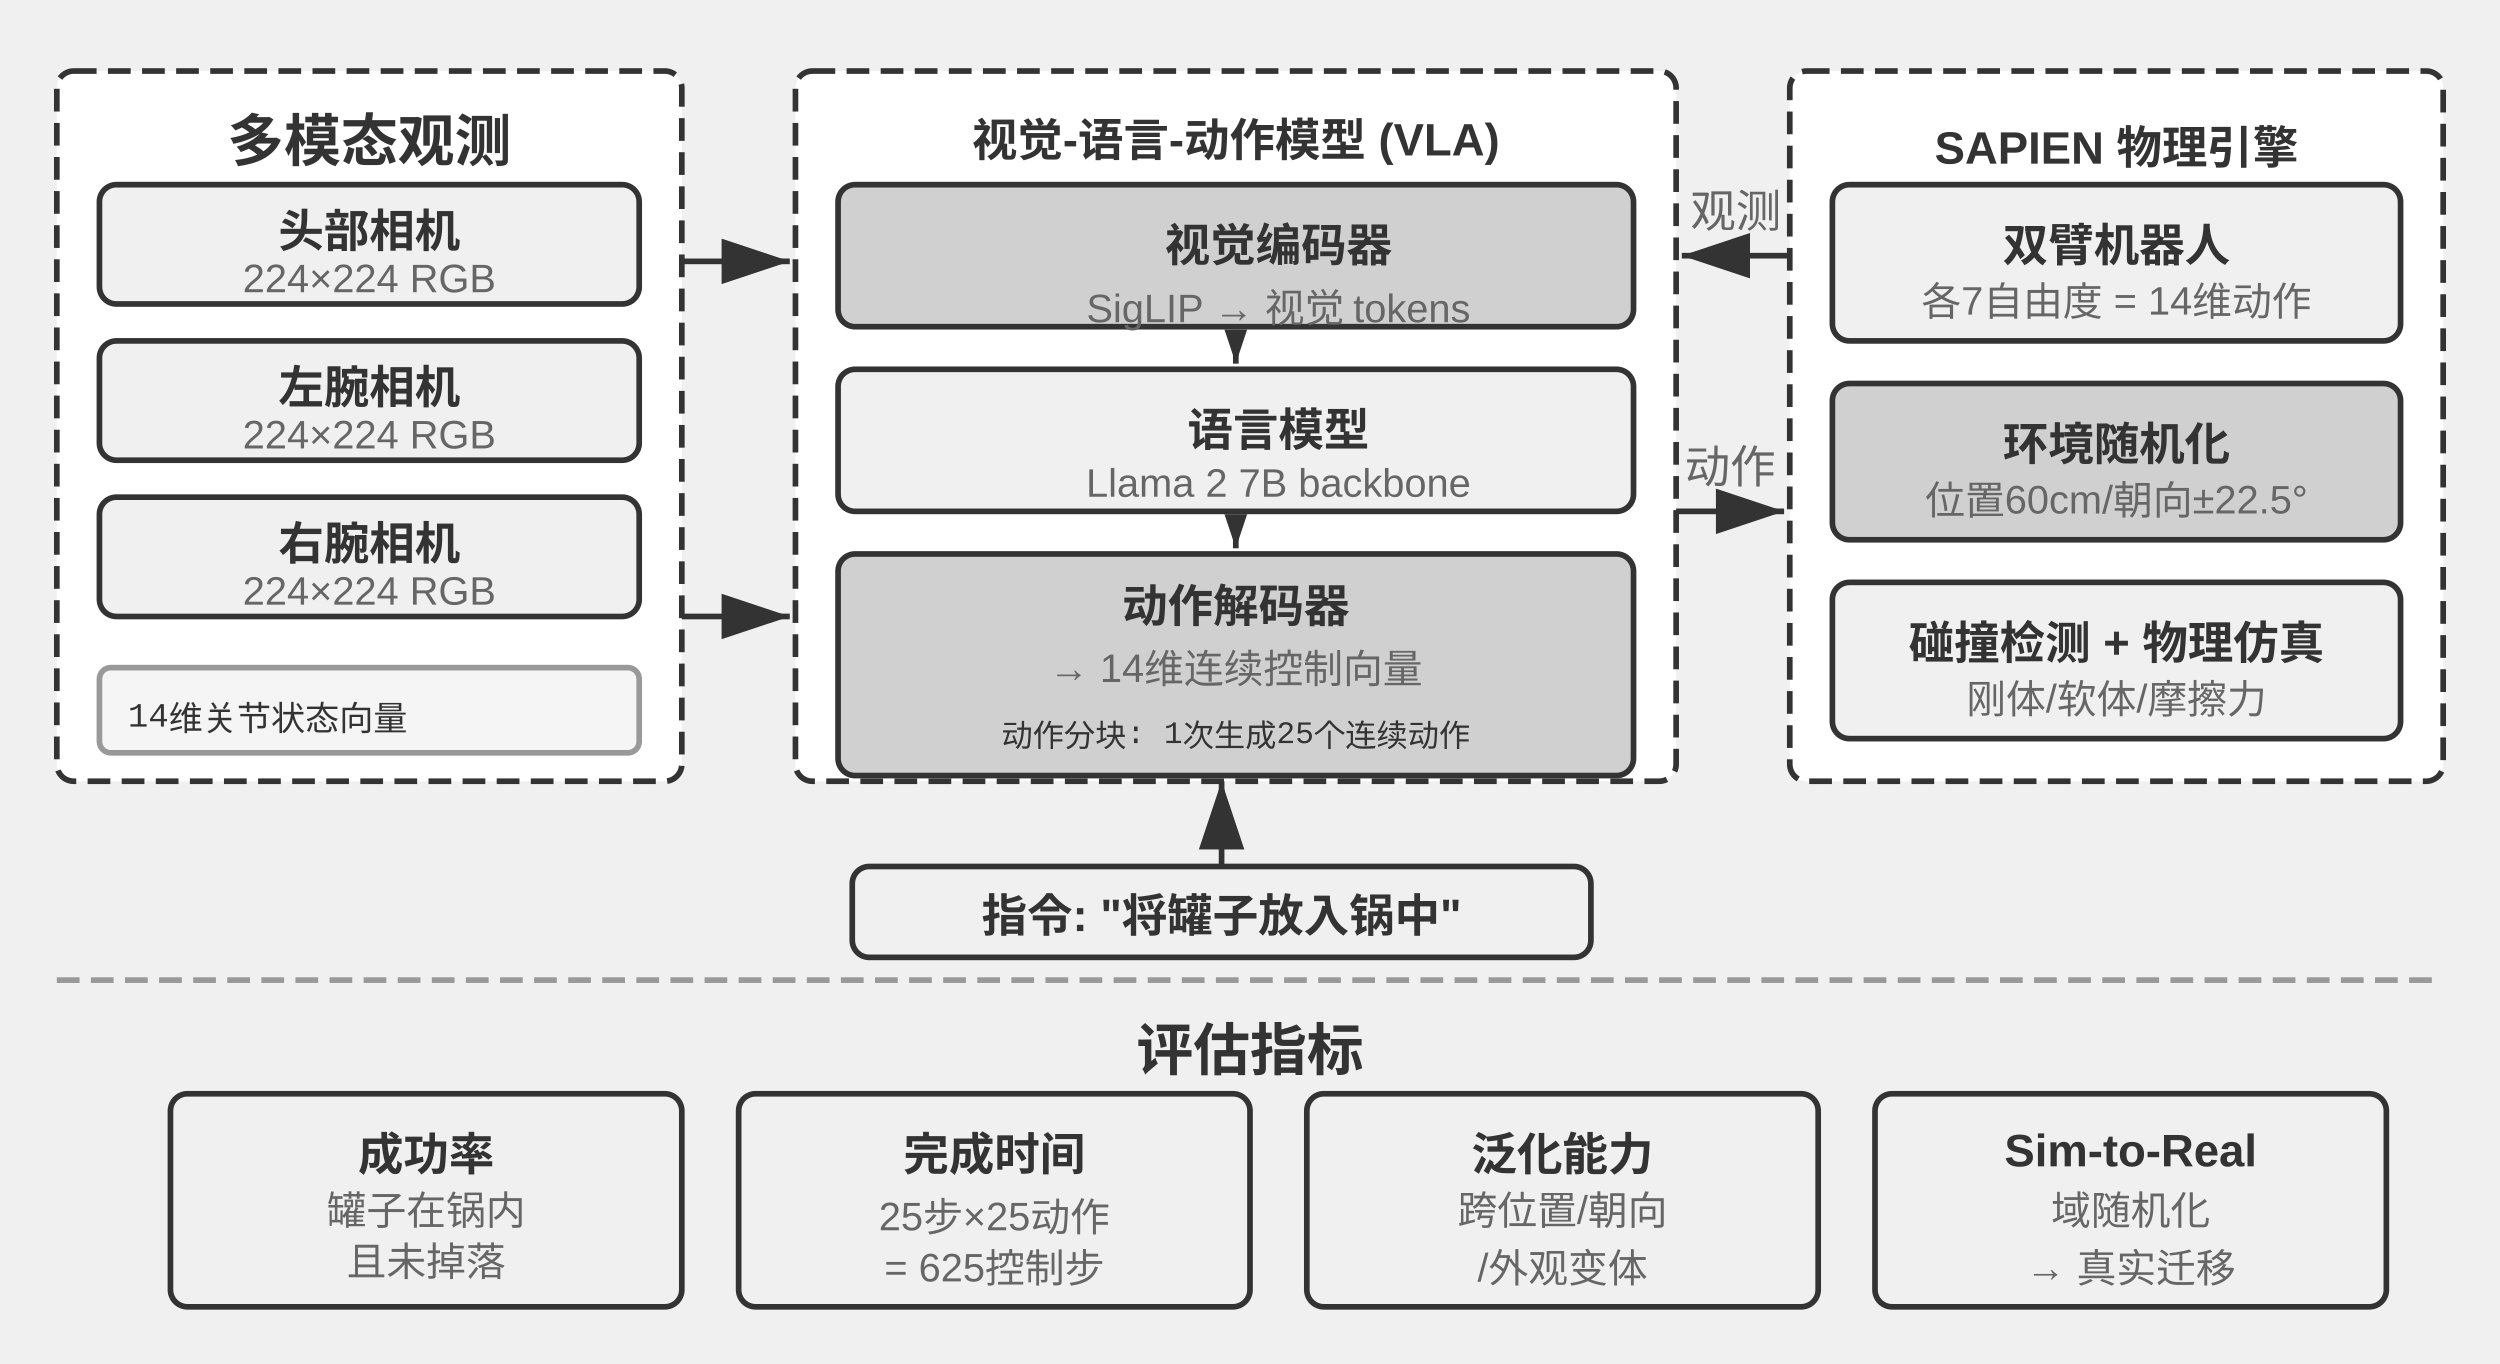
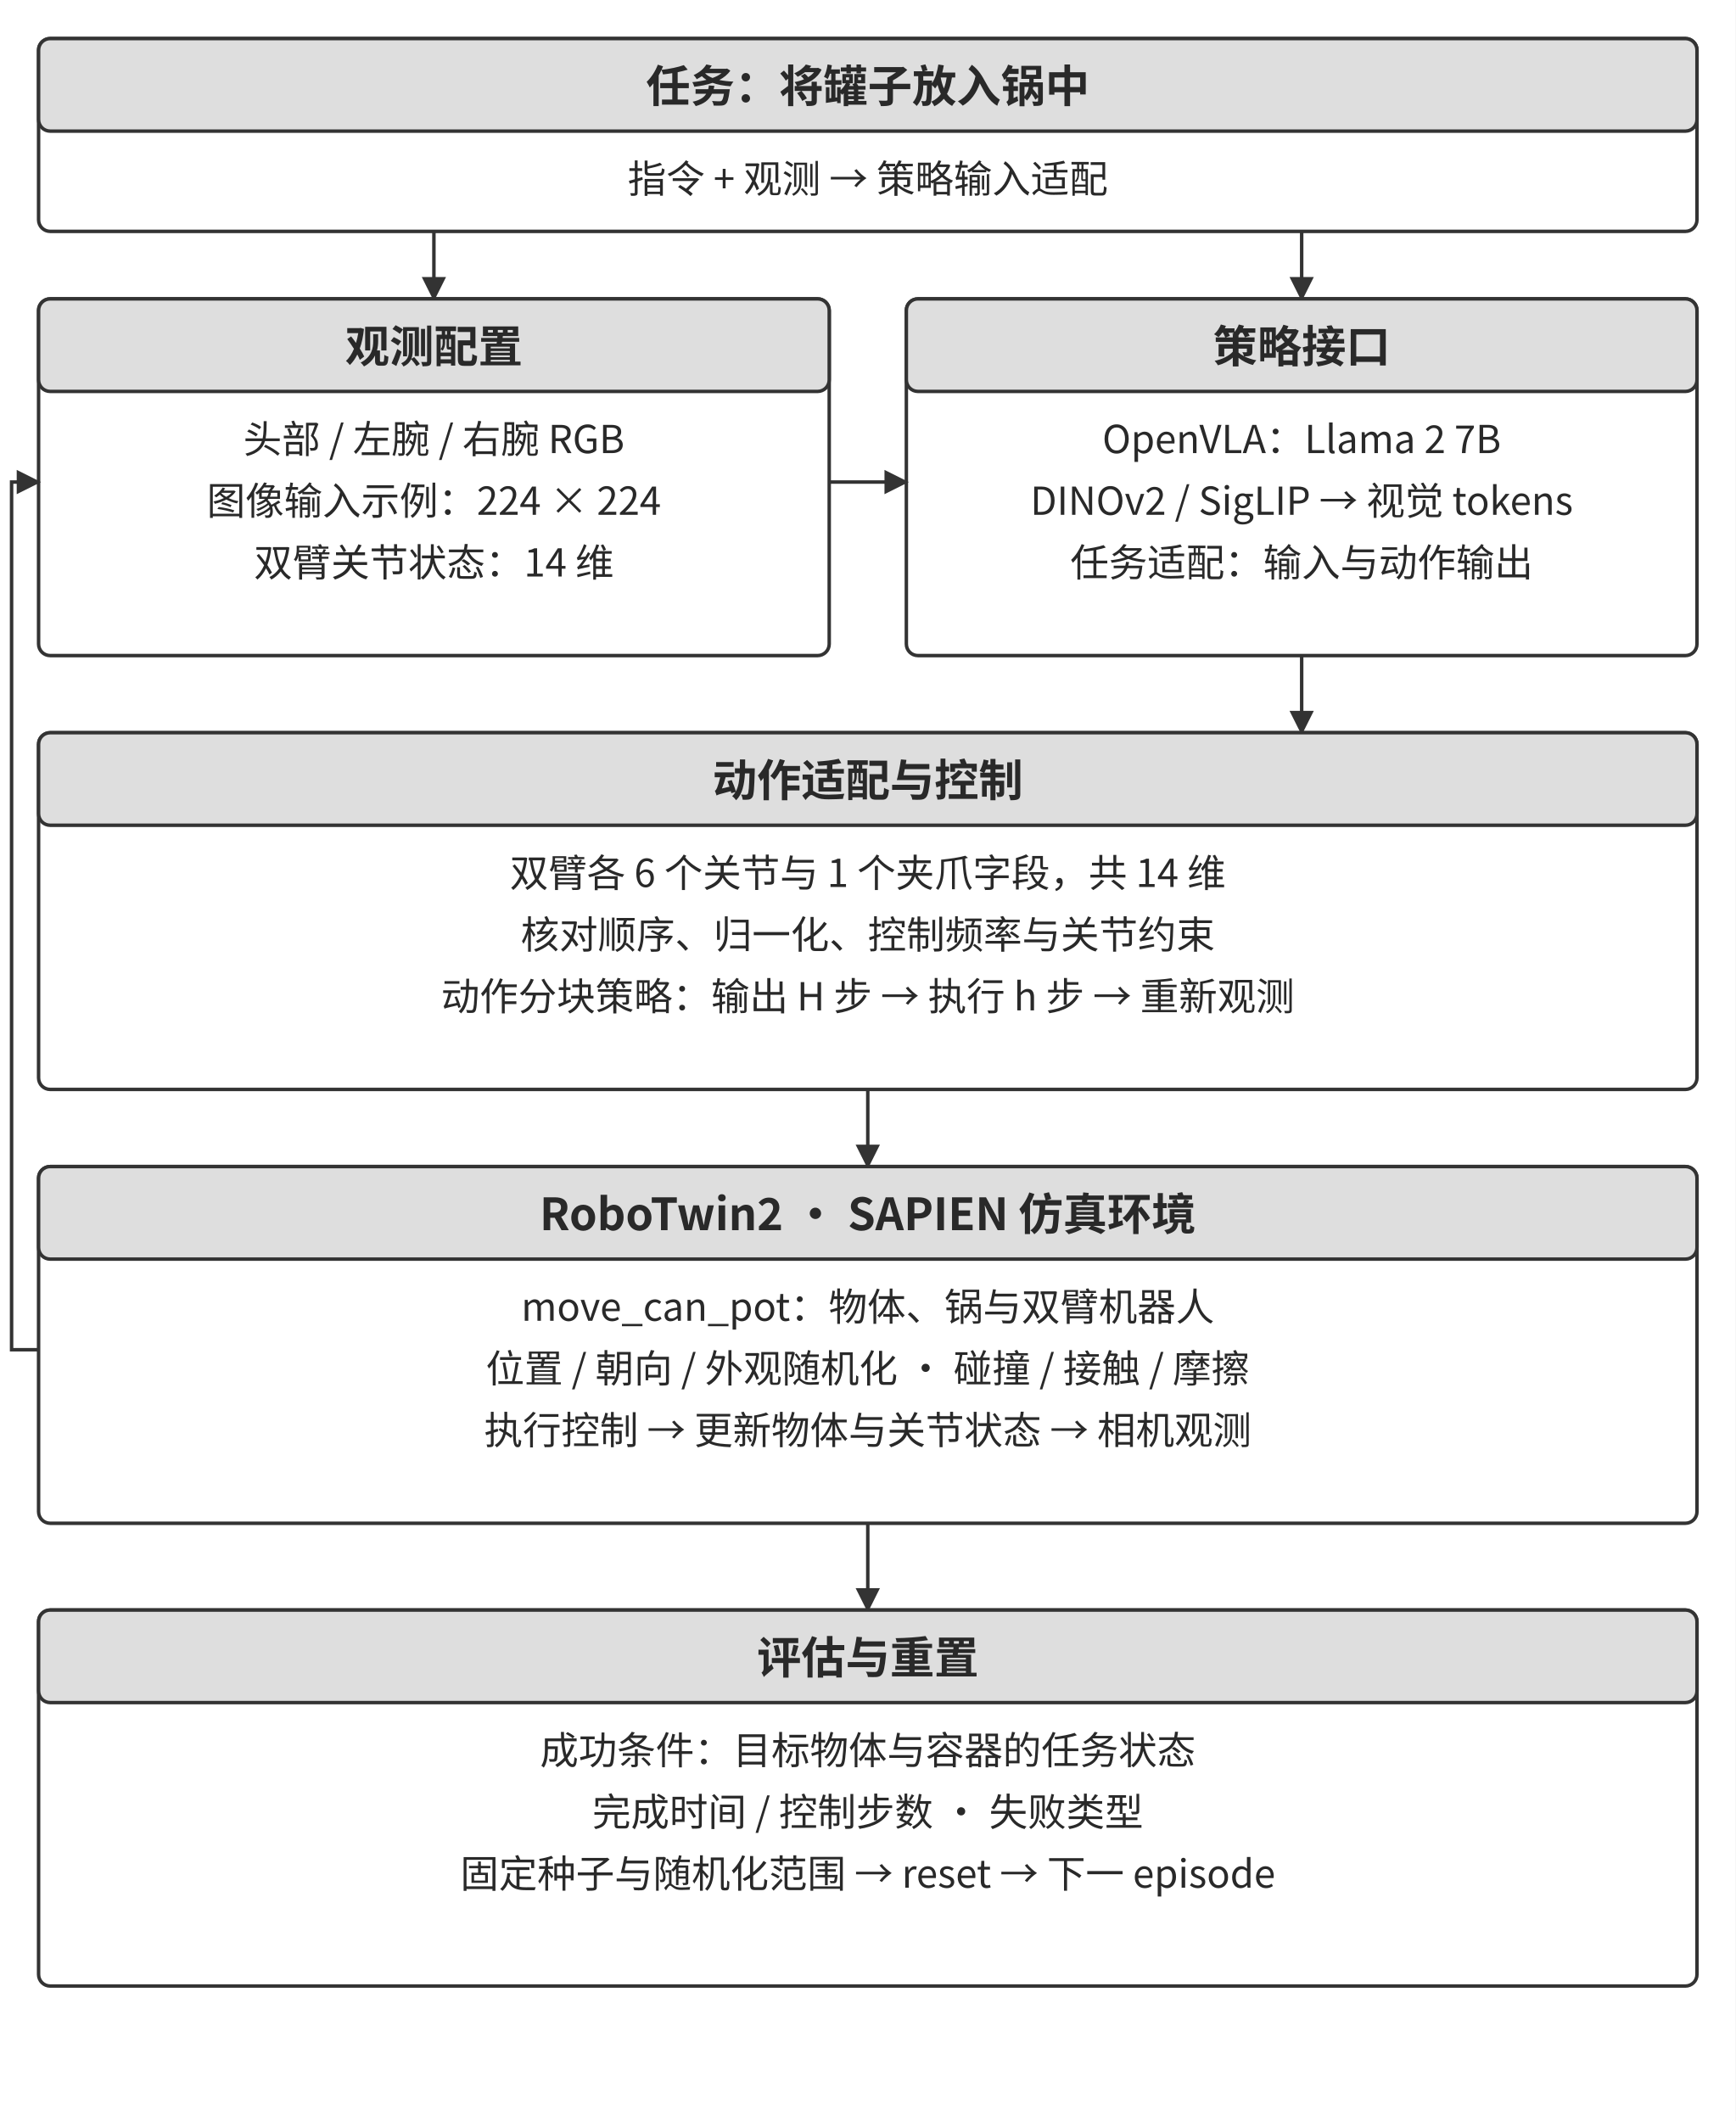
- <svg xmlns="http://www.w3.org/2000/svg" viewBox="0 40 880 480" width="880" height="480" style="background:#ffffff">
+ <svg xmlns="http://www.w3.org/2000/svg" width="150mm" height="183.33mm" viewBox="0 0 900 1100" role="img" aria-labelledby="title desc">
  <defs>
-     <marker id="ah" markerWidth="12" markerHeight="8" refX="12" refY="4" orient="auto">
-       <polygon points="0 0, 12 4, 0 8" fill="#333333" />
-     </marker>
-     <marker id="ah-compact" markerWidth="12" markerHeight="8" refX="12" refY="4" orient="auto" markerUnits="userSpaceOnUse">
-       <polygon points="0 0, 12 4, 0 8" fill="#333333" />
-     </marker>
-     <marker id="ah-light" markerWidth="12" markerHeight="8" refX="12" refY="4" orient="auto">
-       <polygon points="0 0, 12 4, 0 8" fill="#999999" />
+     <marker id="arrow" viewBox="0 0 10 10" refX="9" refY="5" markerWidth="7" markerHeight="7" orient="auto-start-reverse">
+       <path d="M0 0 L10 5 L0 10 Z" fill="#333333" />
    </marker>
  </defs>
-   <rect x="20" y="65" width="220" height="250" rx="6" fill="#ffffff" stroke="#333333" stroke-width="2" stroke-dasharray="8,4" />
-   <text x="130" y="88" font-family="Arial, 'Helvetica Neue', Helvetica, 'PingFang SC', 'Microsoft YaHei', sans-serif" font-size="20" fill="#333333" text-anchor="middle" dominant-baseline="central" font-weight="bold">多模态观测</text>
-   <rect x="35" y="105" width="190" height="42" rx="6" fill="#f0f0f0" stroke="#333333" stroke-width="2" />
-   <text x="130" y="120" font-family="Arial, 'Helvetica Neue', Helvetica, 'PingFang SC', 'Microsoft YaHei', sans-serif" font-size="16" fill="#333333" text-anchor="middle" dominant-baseline="central" font-weight="bold">头部相机</text>
-   <text x="130" y="138" font-family="Arial, 'Helvetica Neue', Helvetica, 'PingFang SC', 'Microsoft YaHei', sans-serif" font-size="14" fill="#666666" text-anchor="middle" dominant-baseline="central" font-weight="normal">224×224 RGB</text>
-   <rect x="35" y="160" width="190" height="42" rx="6" fill="#f0f0f0" stroke="#333333" stroke-width="2" />
-   <text x="130" y="175" font-family="Arial, 'Helvetica Neue', Helvetica, 'PingFang SC', 'Microsoft YaHei', sans-serif" font-size="16" fill="#333333" text-anchor="middle" dominant-baseline="central" font-weight="bold">左腕相机</text>
-   <text x="130" y="193" font-family="Arial, 'Helvetica Neue', Helvetica, 'PingFang SC', 'Microsoft YaHei', sans-serif" font-size="14" fill="#666666" text-anchor="middle" dominant-baseline="central" font-weight="normal">224×224 RGB</text>
-   <rect x="35" y="215" width="190" height="42" rx="6" fill="#f0f0f0" stroke="#333333" stroke-width="2" />
-   <text x="130" y="230" font-family="Arial, 'Helvetica Neue', Helvetica, 'PingFang SC', 'Microsoft YaHei', sans-serif" font-size="16" fill="#333333" text-anchor="middle" dominant-baseline="central" font-weight="bold">右腕相机</text>
-   <text x="130" y="248" font-family="Arial, 'Helvetica Neue', Helvetica, 'PingFang SC', 'Microsoft YaHei', sans-serif" font-size="14" fill="#666666" text-anchor="middle" dominant-baseline="central" font-weight="normal">224×224 RGB</text>
-   <rect x="35" y="275" width="190" height="30" rx="4" fill="#f5f5f5" stroke="#999999" stroke-width="2" />
-   <text x="45" y="290" font-family="'Courier New', Courier, monospace" font-size="12" fill="#333333" text-anchor="start" dominant-baseline="central">14维关节状态向量</text>
-   <rect x="280" y="65" width="310" height="250" rx="6" fill="#ffffff" stroke="#333333" stroke-width="2" stroke-dasharray="8,4" />
-   <text x="435" y="88" font-family="Arial, 'Helvetica Neue', Helvetica, 'PingFang SC', 'Microsoft YaHei', sans-serif" font-size="16" fill="#333333" text-anchor="middle" dominant-baseline="central" font-weight="bold">视觉-语言-动作模型 (VLA)</text>
-   <rect x="295" y="105" width="280" height="50" rx="6" fill="#d0d0d0" stroke="#333333" stroke-width="2" />
-   <text x="450" y="125" font-family="Arial, 'Helvetica Neue', Helvetica, 'PingFang SC', 'Microsoft YaHei', sans-serif" font-size="16" fill="#333333" text-anchor="middle" dominant-baseline="central" font-weight="bold">视觉编码器</text>
-   <text x="450" y="145" font-family="Arial, 'Helvetica Neue', Helvetica, 'PingFang SC', 'Microsoft YaHei', sans-serif" font-size="14" fill="#666666" text-anchor="middle" dominant-baseline="central" font-weight="normal">SigLIP → 视觉 tokens</text>
-   <line x1="435" y1="157" x2="435" y2="168" stroke="#333333" stroke-width="2" marker-end="url(#ah-compact)" />
-   <rect x="295" y="170" width="280" height="50" rx="6" fill="#f0f0f0" stroke="#333333" stroke-width="2" />
-   <text x="450" y="190" font-family="Arial, 'Helvetica Neue', Helvetica, 'PingFang SC', 'Microsoft YaHei', sans-serif" font-size="16" fill="#333333" text-anchor="middle" dominant-baseline="central" font-weight="bold">语言模型</text>
-   <text x="450" y="210" font-family="Arial, 'Helvetica Neue', Helvetica, 'PingFang SC', 'Microsoft YaHei', sans-serif" font-size="14" fill="#666666" text-anchor="middle" dominant-baseline="central" font-weight="normal">Llama 2 7B backbone</text>
-   <line x1="435" y1="222" x2="435" y2="233" stroke="#333333" stroke-width="2" marker-end="url(#ah-compact)" />
-   <rect x="295" y="235" width="280" height="78" rx="6" fill="#d0d0d0" stroke="#333333" stroke-width="2" />
-   <text x="435" y="252" font-family="Arial, 'Helvetica Neue', Helvetica, 'PingFang SC', 'Microsoft YaHei', sans-serif" font-size="16" fill="#333333" text-anchor="middle" dominant-baseline="central" font-weight="bold">动作解码器</text>
-   <text x="435" y="272" font-family="Arial, 'Helvetica Neue', Helvetica, 'PingFang SC', 'Microsoft YaHei', sans-serif" font-size="14" fill="#666666" text-anchor="middle" dominant-baseline="central" font-weight="normal">→ 14维连续控制向量</text>
-   <text x="435" y="298" font-family="'Courier New', Courier, monospace" font-size="11" fill="#333333" text-anchor="middle" dominant-baseline="central">动作分块: 1次生成25个连续动作</text>
-   <line x1="240" y1="132" x2="278" y2="132" stroke="#333333" stroke-width="2" marker-end="url(#ah)" />
-   <line x1="240" y1="257" x2="278" y2="257" stroke="#333333" stroke-width="2" marker-end="url(#ah)" />
-   <rect x="300" y="345" width="260" height="32" rx="6" fill="#f0f0f0" stroke="#333333" stroke-width="2" />
-   <text x="430" y="361" font-family="Arial, 'Helvetica Neue', Helvetica, 'PingFang SC', 'Microsoft YaHei', sans-serif" font-size="16" fill="#333333" text-anchor="middle" dominant-baseline="central" font-weight="bold">指令: "将罐子放入锅中"</text>
-   <line x1="430" y1="345" x2="430" y2="315" stroke="#333333" stroke-width="2" marker-end="url(#ah)" />
-   <rect x="630" y="65" width="230" height="250" rx="6" fill="#ffffff" stroke="#333333" stroke-width="2" stroke-dasharray="8,4" />
-   <text x="745" y="88" font-family="Arial, 'Helvetica Neue', Helvetica, 'PingFang SC', 'Microsoft YaHei', sans-serif" font-size="16" fill="#333333" text-anchor="middle" dominant-baseline="central" font-weight="bold">SAPIEN 物理引擎</text>
-   <rect x="645" y="105" width="200" height="55" rx="6" fill="#f0f0f0" stroke="#333333" stroke-width="2" />
-   <text x="745" y="125" font-family="Arial, 'Helvetica Neue', Helvetica, 'PingFang SC', 'Microsoft YaHei', sans-serif" font-size="16" fill="#333333" text-anchor="middle" dominant-baseline="central" font-weight="bold">双臂机器人</text>
-   <text x="745" y="145" font-family="Arial, 'Helvetica Neue', Helvetica, 'PingFang SC', 'Microsoft YaHei', sans-serif" font-size="14" fill="#666666" text-anchor="middle" dominant-baseline="central" font-weight="normal">各7自由度 = 14维动作</text>
-   <rect x="645" y="175" width="200" height="55" rx="6" fill="#d0d0d0" stroke="#333333" stroke-width="2" />
-   <text x="745" y="195" font-family="Arial, 'Helvetica Neue', Helvetica, 'PingFang SC', 'Microsoft YaHei', sans-serif" font-size="16" fill="#333333" text-anchor="middle" dominant-baseline="central" font-weight="bold">环境随机化</text>
-   <text x="745" y="215" font-family="Arial, 'Helvetica Neue', Helvetica, 'PingFang SC', 'Microsoft YaHei', sans-serif" font-size="14" fill="#666666" text-anchor="middle" dominant-baseline="central" font-weight="normal">位置60cm/朝向±22.5°</text>
-   <rect x="645" y="245" width="200" height="55" rx="6" fill="#f0f0f0" stroke="#333333" stroke-width="2" />
-   <text x="745" y="265" font-family="Arial, 'Helvetica Neue', Helvetica, 'PingFang SC', 'Microsoft YaHei', sans-serif" font-size="16" fill="#333333" text-anchor="middle" dominant-baseline="central" font-weight="bold">碰撞检测 + 物理仿真</text>
-   <text x="745" y="285" font-family="Arial, 'Helvetica Neue', Helvetica, 'PingFang SC', 'Microsoft YaHei', sans-serif" font-size="14" fill="#666666" text-anchor="middle" dominant-baseline="central" font-weight="normal">刚体/软体/摩擦力</text>
-   <line x1="590" y1="220" x2="628" y2="220" stroke="#333333" stroke-width="2" marker-end="url(#ah)" />
-   <text x="609.0" y="210.0" font-family="Arial, 'Helvetica Neue', Helvetica, 'PingFang SC', 'Microsoft YaHei', sans-serif" font-size="16" fill="#666666" text-anchor="middle">动作</text>
-   <line x1="630" y1="130" x2="592" y2="130" stroke="#333333" stroke-width="2" marker-end="url(#ah)" />
-   <text x="611.0" y="120.0" font-family="Arial, 'Helvetica Neue', Helvetica, 'PingFang SC', 'Microsoft YaHei', sans-serif" font-size="16" fill="#666666" text-anchor="middle">观测</text>
-   <line x1="20" y1="385" x2="860" y2="385" stroke="#999999" stroke-width="2" stroke-dasharray="8,4" />
-   <text x="440.0" y="408" font-family="Arial, 'Helvetica Neue', Helvetica, 'PingFang SC', 'Microsoft YaHei', sans-serif" font-size="20" fill="#333333" text-anchor="middle" dominant-baseline="central" font-weight="bold">评估指标</text>
-   <rect x="60" y="425" width="180" height="75" rx="6" fill="#f0f0f0" stroke="#333333" stroke-width="2" />
-   <text x="150" y="445" font-family="Arial, 'Helvetica Neue', Helvetica, 'PingFang SC', 'Microsoft YaHei', sans-serif" font-size="16" fill="#333333" text-anchor="middle" dominant-baseline="central" font-weight="bold">成功率</text>
-   <text x="150" y="465" font-family="Arial, 'Helvetica Neue', Helvetica, 'PingFang SC', 'Microsoft YaHei', sans-serif" font-size="14" fill="#666666" text-anchor="middle" dominant-baseline="central" font-weight="normal">罐子在锅内</text>
-   <text x="150" y="483" font-family="Arial, 'Helvetica Neue', Helvetica, 'PingFang SC', 'Microsoft YaHei', sans-serif" font-size="14" fill="#666666" text-anchor="middle" dominant-baseline="central" font-weight="normal">且未掉落</text>
-   <rect x="260" y="425" width="180" height="75" rx="6" fill="#f0f0f0" stroke="#333333" stroke-width="2" />
-   <text x="350" y="445" font-family="Arial, 'Helvetica Neue', Helvetica, 'PingFang SC', 'Microsoft YaHei', sans-serif" font-size="16" fill="#333333" text-anchor="middle" dominant-baseline="central" font-weight="bold">完成时间</text>
-   <text x="350" y="465" font-family="Arial, 'Helvetica Neue', Helvetica, 'PingFang SC', 'Microsoft YaHei', sans-serif" font-size="14" fill="#666666" text-anchor="middle" dominant-baseline="central" font-weight="normal">25步×25动作</text>
-   <text x="350" y="483" font-family="Arial, 'Helvetica Neue', Helvetica, 'PingFang SC', 'Microsoft YaHei', sans-serif" font-size="14" fill="#666666" text-anchor="middle" dominant-baseline="central" font-weight="normal">= 625控制步</text>
-   <rect x="460" y="425" width="180" height="75" rx="6" fill="#f0f0f0" stroke="#333333" stroke-width="2" />
-   <text x="550" y="445" font-family="Arial, 'Helvetica Neue', Helvetica, 'PingFang SC', 'Microsoft YaHei', sans-serif" font-size="16" fill="#333333" text-anchor="middle" dominant-baseline="central" font-weight="bold">泛化能力</text>
-   <text x="550" y="465" font-family="Arial, 'Helvetica Neue', Helvetica, 'PingFang SC', 'Microsoft YaHei', sans-serif" font-size="14" fill="#666666" text-anchor="middle" dominant-baseline="central" font-weight="normal">跨位置/朝向</text>
-   <text x="550" y="483" font-family="Arial, 'Helvetica Neue', Helvetica, 'PingFang SC', 'Microsoft YaHei', sans-serif" font-size="14" fill="#666666" text-anchor="middle" dominant-baseline="central" font-weight="normal">/外观变体</text>
-   <rect x="660" y="425" width="180" height="75" rx="6" fill="#f0f0f0" stroke="#333333" stroke-width="2" />
-   <text x="750" y="445" font-family="Arial, 'Helvetica Neue', Helvetica, 'PingFang SC', 'Microsoft YaHei', sans-serif" font-size="16" fill="#333333" text-anchor="middle" dominant-baseline="central" font-weight="bold">Sim-to-Real</text>
-   <text x="750" y="465" font-family="Arial, 'Helvetica Neue', Helvetica, 'PingFang SC', 'Microsoft YaHei', sans-serif" font-size="14" fill="#666666" text-anchor="middle" dominant-baseline="central" font-weight="normal">域随机化</text>
-   <text x="750" y="483" font-family="Arial, 'Helvetica Neue', Helvetica, 'PingFang SC', 'Microsoft YaHei', sans-serif" font-size="14" fill="#666666" text-anchor="middle" dominant-baseline="central" font-weight="normal">→ 真实迁移</text>
+   <rect width="900" height="1100" fill="#ffffff" />
+   <rect x="20" y="20" width="860" height="100" rx="6" fill="#ffffff" stroke="#333333" stroke-width="1.8" />
+   <rect x="20" y="20" width="860" height="48" rx="6" fill="#dedede" stroke="#333333" stroke-width="1.8" />
+   <text x="450.0" y="53" text-anchor="middle" font-family="Noto Sans CJK SC,Source Han Sans CN,Microsoft YaHei,sans-serif" font-size="23" font-weight="700" fill="#292929">任务：将罐子放入锅中</text>
+   <text x="450.0" y="100" text-anchor="middle" font-family="Noto Sans CJK SC,Source Han Sans CN,Microsoft YaHei,sans-serif" font-size="20" font-weight="400" fill="#292929">指令 + 观测 → 策略输入适配</text>
+   <path d="M 225 120 L 225 155" fill="none" stroke="#333333" stroke-width="1.8" marker-end="url(#arrow)" />
+   <path d="M 675 120 L 675 155" fill="none" stroke="#333333" stroke-width="1.8" marker-end="url(#arrow)" />
+   <rect x="20" y="155" width="410" height="185" rx="6" fill="#ffffff" stroke="#333333" stroke-width="1.8" />
+   <rect x="20" y="155" width="410" height="48" rx="6" fill="#dedede" stroke="#333333" stroke-width="1.8" />
+   <text x="225.0" y="188" text-anchor="middle" font-family="Noto Sans CJK SC,Source Han Sans CN,Microsoft YaHei,sans-serif" font-size="23" font-weight="700" fill="#292929">观测配置</text>
+   <text x="225.0" y="235" text-anchor="middle" font-family="Noto Sans CJK SC,Source Han Sans CN,Microsoft YaHei,sans-serif" font-size="20" font-weight="400" fill="#292929">头部 / 左腕 / 右腕 RGB</text>
+   <text x="225.0" y="267" text-anchor="middle" font-family="Noto Sans CJK SC,Source Han Sans CN,Microsoft YaHei,sans-serif" font-size="20" font-weight="400" fill="#292929">图像输入示例：224 × 224</text>
+   <text x="225.0" y="299" text-anchor="middle" font-family="Noto Sans CJK SC,Source Han Sans CN,Microsoft YaHei,sans-serif" font-size="20" font-weight="400" fill="#292929">双臂关节状态：14 维</text>
+   <rect x="470" y="155" width="410" height="185" rx="6" fill="#ffffff" stroke="#333333" stroke-width="1.8" />
+   <rect x="470" y="155" width="410" height="48" rx="6" fill="#dedede" stroke="#333333" stroke-width="1.8" />
+   <text x="675.0" y="188" text-anchor="middle" font-family="Noto Sans CJK SC,Source Han Sans CN,Microsoft YaHei,sans-serif" font-size="23" font-weight="700" fill="#292929">策略接口</text>
+   <text x="675.0" y="235" text-anchor="middle" font-family="Noto Sans CJK SC,Source Han Sans CN,Microsoft YaHei,sans-serif" font-size="20" font-weight="400" fill="#292929">OpenVLA：Llama 2 7B</text>
+   <text x="675.0" y="267" text-anchor="middle" font-family="Noto Sans CJK SC,Source Han Sans CN,Microsoft YaHei,sans-serif" font-size="20" font-weight="400" fill="#292929">DINOv2 / SigLIP → 视觉 tokens</text>
+   <text x="675.0" y="299" text-anchor="middle" font-family="Noto Sans CJK SC,Source Han Sans CN,Microsoft YaHei,sans-serif" font-size="20" font-weight="400" fill="#292929">任务适配：输入与动作输出</text>
+   <path d="M 430 250 L 470 250" fill="none" stroke="#333333" stroke-width="1.8" marker-end="url(#arrow)" />
+   <path d="M 675 340 L 675 380" fill="none" stroke="#333333" stroke-width="1.8" marker-end="url(#arrow)" />
+   <rect x="20" y="380" width="860" height="185" rx="6" fill="#ffffff" stroke="#333333" stroke-width="1.8" />
+   <rect x="20" y="380" width="860" height="48" rx="6" fill="#dedede" stroke="#333333" stroke-width="1.8" />
+   <text x="450.0" y="413" text-anchor="middle" font-family="Noto Sans CJK SC,Source Han Sans CN,Microsoft YaHei,sans-serif" font-size="23" font-weight="700" fill="#292929">动作适配与控制</text>
+   <text x="450.0" y="460" text-anchor="middle" font-family="Noto Sans CJK SC,Source Han Sans CN,Microsoft YaHei,sans-serif" font-size="20" font-weight="400" fill="#292929">双臂各 6 个关节与 1 个夹爪字段，共 14 维</text>
+   <text x="450.0" y="492" text-anchor="middle" font-family="Noto Sans CJK SC,Source Han Sans CN,Microsoft YaHei,sans-serif" font-size="20" font-weight="400" fill="#292929">核对顺序、归一化、控制频率与关节约束</text>
+   <text x="450.0" y="524" text-anchor="middle" font-family="Noto Sans CJK SC,Source Han Sans CN,Microsoft YaHei,sans-serif" font-size="20" font-weight="400" fill="#292929">动作分块策略：输出 H 步 → 执行 h 步 → 重新观测</text>
+   <path d="M 450 565 L 450 605" fill="none" stroke="#333333" stroke-width="1.8" marker-end="url(#arrow)" />
+   <rect x="20" y="605" width="860" height="185" rx="6" fill="#ffffff" stroke="#333333" stroke-width="1.8" />
+   <rect x="20" y="605" width="860" height="48" rx="6" fill="#dedede" stroke="#333333" stroke-width="1.8" />
+   <text x="450.0" y="638" text-anchor="middle" font-family="Noto Sans CJK SC,Source Han Sans CN,Microsoft YaHei,sans-serif" font-size="23" font-weight="700" fill="#292929">RoboTwin2 · SAPIEN 仿真环境</text>
+   <text x="450.0" y="685" text-anchor="middle" font-family="Noto Sans CJK SC,Source Han Sans CN,Microsoft YaHei,sans-serif" font-size="20" font-weight="400" fill="#292929">move_can_pot：物体、锅与双臂机器人</text>
+   <text x="450.0" y="717" text-anchor="middle" font-family="Noto Sans CJK SC,Source Han Sans CN,Microsoft YaHei,sans-serif" font-size="20" font-weight="400" fill="#292929">位置 / 朝向 / 外观随机化 · 碰撞 / 接触 / 摩擦</text>
+   <text x="450.0" y="749" text-anchor="middle" font-family="Noto Sans CJK SC,Source Han Sans CN,Microsoft YaHei,sans-serif" font-size="20" font-weight="400" fill="#292929">执行控制 → 更新物体与关节状态 → 相机观测</text>
+   <path d="M 20 700 L 6 700 L 6 250 L 20 250" fill="none" stroke="#333333" stroke-width="1.8" marker-end="url(#arrow)" />
+   <path d="M 450 790 L 450 835" fill="none" stroke="#333333" stroke-width="1.8" marker-end="url(#arrow)" />
+   <rect x="20" y="835" width="860" height="195" rx="6" fill="#ffffff" stroke="#333333" stroke-width="1.8" />
+   <rect x="20" y="835" width="860" height="48" rx="6" fill="#dedede" stroke="#333333" stroke-width="1.8" />
+   <text x="450.0" y="868" text-anchor="middle" font-family="Noto Sans CJK SC,Source Han Sans CN,Microsoft YaHei,sans-serif" font-size="23" font-weight="700" fill="#292929">评估与重置</text>
+   <text x="450.0" y="915" text-anchor="middle" font-family="Noto Sans CJK SC,Source Han Sans CN,Microsoft YaHei,sans-serif" font-size="20" font-weight="400" fill="#292929">成功条件：目标物体与容器的任务状态</text>
+   <text x="450.0" y="947" text-anchor="middle" font-family="Noto Sans CJK SC,Source Han Sans CN,Microsoft YaHei,sans-serif" font-size="20" font-weight="400" fill="#292929">完成时间 / 控制步数 · 失败类型</text>
+   <text x="450.0" y="979" text-anchor="middle" font-family="Noto Sans CJK SC,Source Han Sans CN,Microsoft YaHei,sans-serif" font-size="20" font-weight="400" fill="#292929">固定种子与随机化范围 → reset → 下一 episode</text>
</svg>
